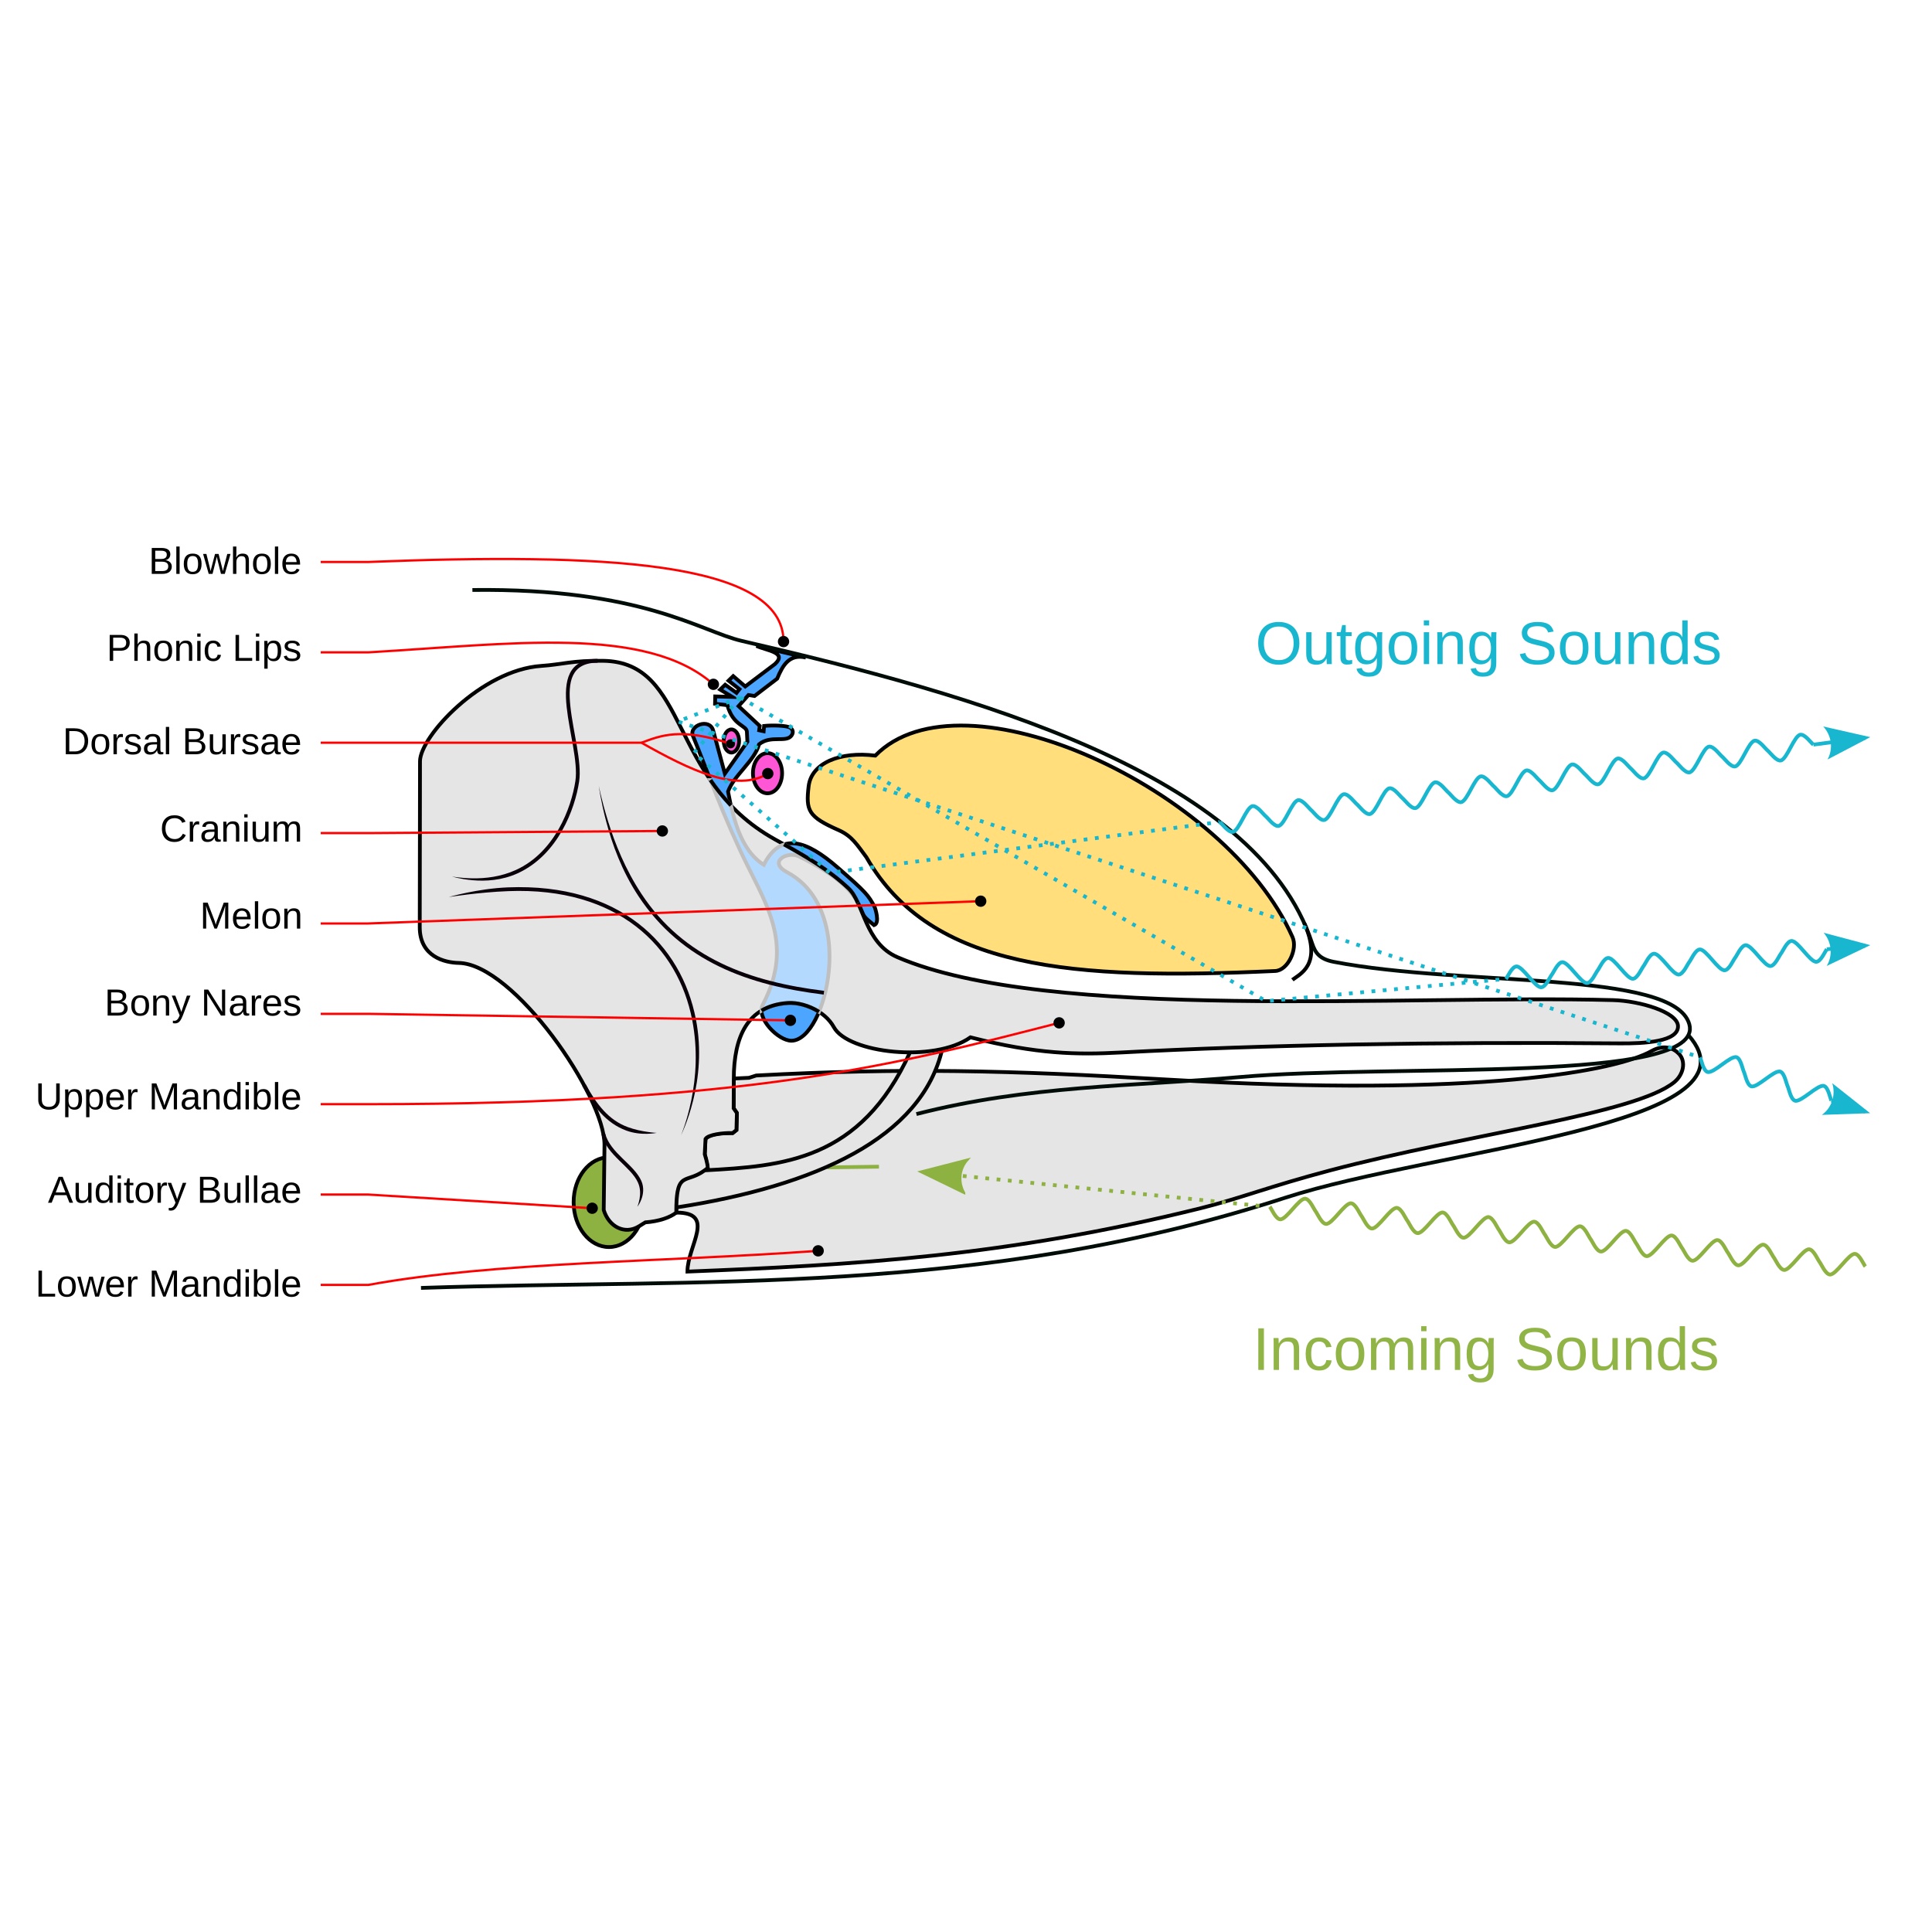
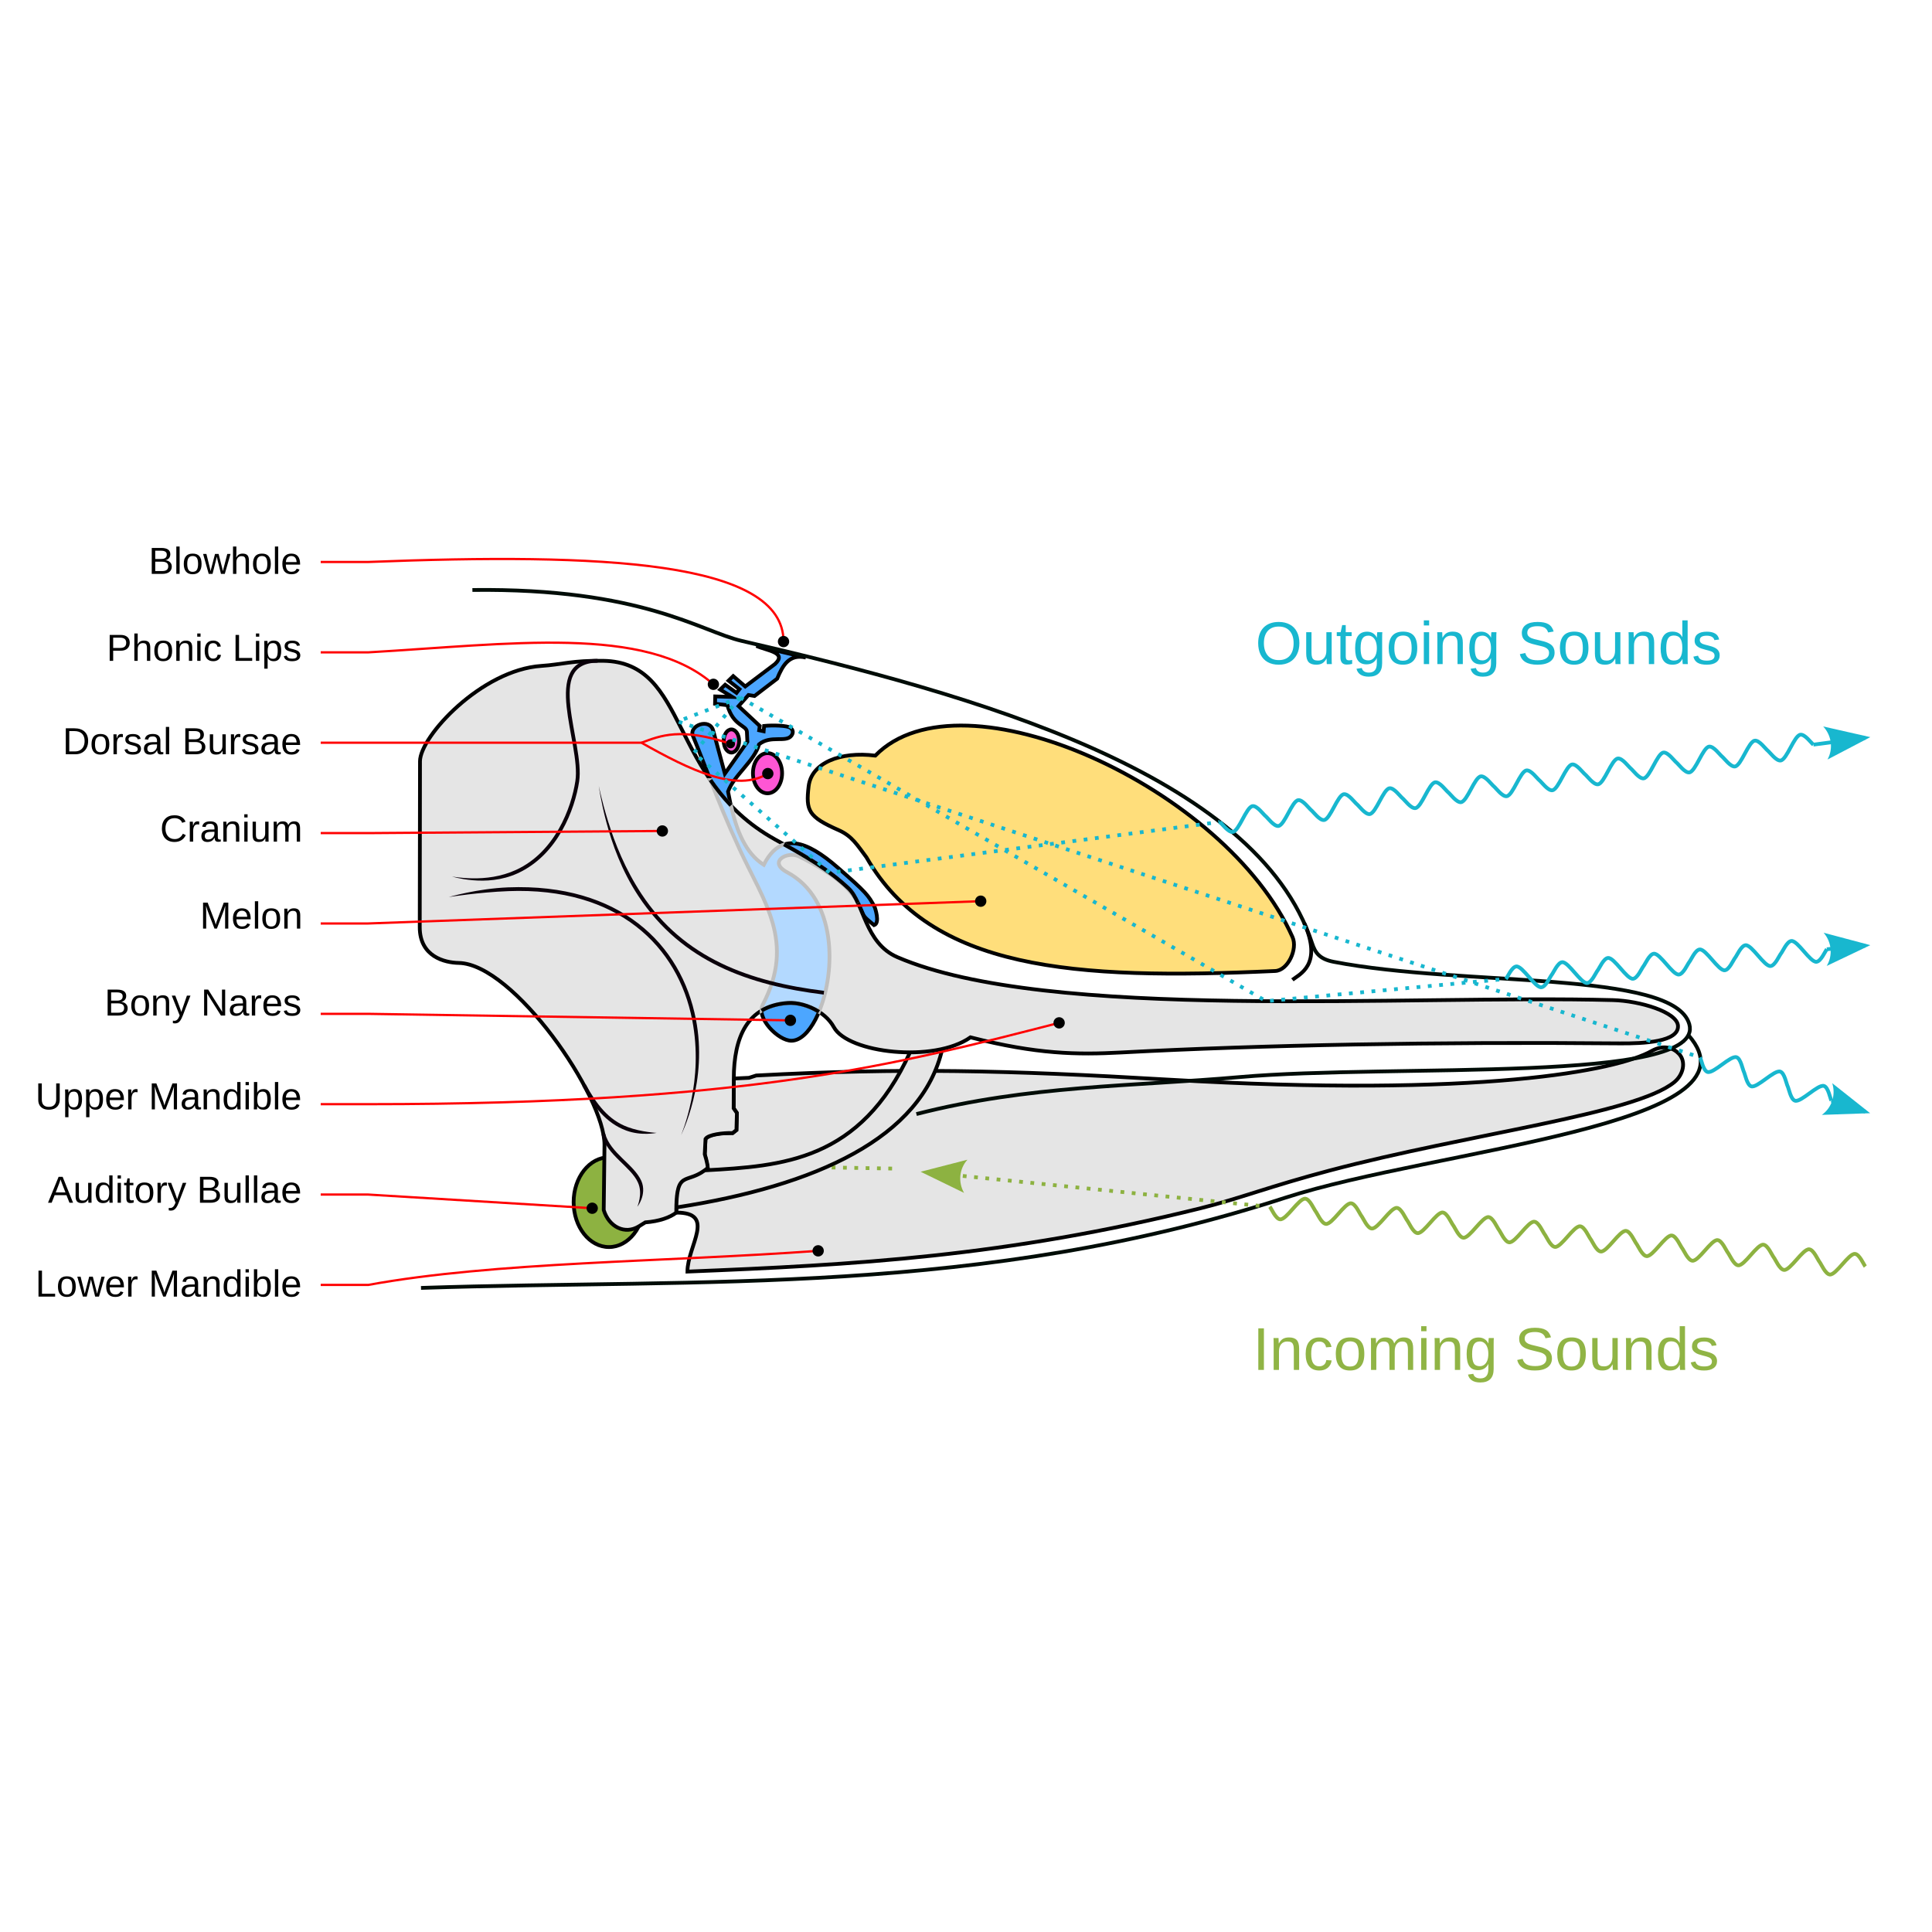
- <svg xmlns="http://www.w3.org/2000/svg" version="1.1" viewBox="0 0 512 512">
+ <svg xmlns="http://www.w3.org/2000/svg" viewBox="0 0 512 512">
  <defs>
    <marker id="DotS" overflow="visible" orient="auto">
-       <path fill="#000" d="m-2.5-1c0 2.76-2.24 5-5 5s-5-2.24-5-5 2.24-5 5-5 5 2.24 5 5z" transform="scale(.4) translate(7.4 1)" />
+       <path transform="scale(.4) translate(7.4 1)" d="m-2.5-1c0 2.76-2.24 5-5 5s-5-2.24-5-5 2.24-5 5-5 5 2.24 5 5z" />
    </marker>
    <marker id="marker6195" overflow="visible" orient="auto">
-       <path stroke="#000" d="m1.96 0c0 1.104-0.896 2-2 2s-2-0.896-2-2 0.896-2 2-2 2 0.896 2 2z" />
+       <path d="m1.96 0c0 1.104-0.896 2-2 2s-2-0.896-2-2 0.896-2 2-2 2 0.896 2 2z" stroke="#000" />
    </marker>
    <marker id="marker6185" overflow="visible" orient="auto">
-       <path stroke="#000" d="m1.96 0c0 1.104-0.896 2-2 2s-2-0.896-2-2 0.896-2 2-2 2 0.896 2 2z" />
+       <path d="m1.96 0c0 1.104-0.896 2-2 2s-2-0.896-2-2 0.896-2 2-2 2 0.896 2 2z" stroke="#000" />
    </marker>
    <marker id="marker6175" overflow="visible" orient="auto">
-       <path stroke="#000" d="m1.96 0c0 1.104-0.896 2-2 2s-2-0.896-2-2 0.896-2 2-2 2 0.896 2 2z" />
+       <path d="m1.96 0c0 1.104-0.896 2-2 2s-2-0.896-2-2 0.896-2 2-2 2 0.896 2 2z" stroke="#000" />
    </marker>
    <marker id="marker6165" overflow="visible" orient="auto">
-       <path stroke="#000" d="m1.96 0c0 1.104-0.896 2-2 2s-2-0.896-2-2 0.896-2 2-2 2 0.896 2 2z" />
+       <path d="m1.96 0c0 1.104-0.896 2-2 2s-2-0.896-2-2 0.896-2 2-2 2 0.896 2 2z" stroke="#000" />
    </marker>
    <marker id="marker5673" overflow="visible" orient="auto">
-       <path stroke="#000" d="m1.96 0c0 1.104-0.896 2-2 2s-2-0.896-2-2 0.896-2 2-2 2 0.896 2 2z" />
+       <path d="m1.96 0c0 1.104-0.896 2-2 2s-2-0.896-2-2 0.896-2 2-2 2 0.896 2 2z" stroke="#000" />
    </marker>
    <marker id="marker5663" overflow="visible" orient="auto">
-       <path stroke="#000" d="m1.96 0c0 1.104-0.896 2-2 2s-2-0.896-2-2 0.896-2 2-2 2 0.896 2 2z" />
+       <path d="m1.96 0c0 1.104-0.896 2-2 2s-2-0.896-2-2 0.896-2 2-2 2 0.896 2 2z" stroke="#000" />
    </marker>
    <marker id="marker5653" overflow="visible" orient="auto">
-       <path stroke="#000" d="m1.96 0c0 1.104-0.896 2-2 2s-2-0.896-2-2 0.896-2 2-2 2 0.896 2 2z" />
+       <path d="m1.96 0c0 1.104-0.896 2-2 2s-2-0.896-2-2 0.896-2 2-2 2 0.896 2 2z" stroke="#000" />
    </marker>
    <marker id="marker5643" overflow="visible" orient="auto">
-       <path stroke="#000" d="m1.96 0c0 1.104-0.896 2-2 2s-2-0.896-2-2 0.896-2 2-2 2 0.896 2 2z" />
+       <path d="m1.96 0c0 1.104-0.896 2-2 2s-2-0.896-2-2 0.896-2 2-2 2 0.896 2 2z" stroke="#000" />
    </marker>
    <marker id="marker5633" overflow="visible" orient="auto">
-       <path stroke="#000" d="m1.96 0c0 1.104-0.896 2-2 2s-2-0.896-2-2 0.896-2 2-2 2 0.896 2 2z" />
+       <path d="m1.96 0c0 1.104-0.896 2-2 2s-2-0.896-2-2 0.896-2 2-2 2 0.896 2 2z" stroke="#000" />
    </marker>
    <marker id="marker3792" overflow="visible" orient="auto">
-       <path fill="#8db241" stroke="#8db241" stroke-width=".625" d="m-10.69-4.437 12.019 4.42-12.019 4.42c1.92-2.609 1.909-6.179 0-8.839z" />
+       <path d="m-10.69-4.437 12.019 4.42-12.019 4.42c1.92-2.609 1.909-6.179 0-8.839z" fill="#8db241" />
    </marker>
    <marker id="marker888" overflow="visible" orient="auto">
-       <path fill="#18B7CF" d="m-10.69-4.437 12.019 4.42-12.019 4.42c1.92-2.609 1.909-6.179 0-8.839z" />
+       <path d="m-10.69-4.437 12.019 4.42-12.019 4.42c1.92-2.609 1.909-6.179 0-8.839z" fill="#18B7CF" />
    </marker>
    <marker id="marker888-6" overflow="visible" orient="auto">
-       <path fill="#18B7CF" d="m-10.69-4.437 12.019 4.42-12.019 4.42c1.92-2.609 1.909-6.179 0-8.839z" />
+       <path d="m-10.69-4.437 12.019 4.42-12.019 4.42c1.92-2.609 1.909-6.179 0-8.839z" fill="#18B7CF" />
    </marker>
    <marker id="marker1017" overflow="visible" orient="auto">
-       <path fill="#18B7CF" d="m-10.69-4.437 12.019 4.42-12.019 4.42c1.92-2.609 1.909-6.179 0-8.839z" />
+       <path d="m-10.69-4.437 12.019 4.42-12.019 4.42c1.92-2.609 1.909-6.179 0-8.839z" fill="#18B7CF" />
    </marker>
  </defs>
  <g stroke="#000">
-     <path fill="#4ca6ff" d="m211.72 226.96c14.504 7.094 15.576 12.222 17.023 15.345 0.265 0.572 0.681 1.007 1.263 1.511 0.769 0.667 1.633 1.361 1.633 1.361 1.689-0.56 0.174-4.758 0.174-4.758-1.67-3.178-2.284-3.95-9.844-10.54-8.147-7.102-15.061-9.611-19.572-0.685-5.78-3.66-7.986-11.45-9.46-19.419 1.539-4.305 7.053-8.135 8.219-12.527 3.072-2.507 7.112-0.367 8.56-2.267 0.588-0.772 0.474-1.534-0.202-2.075-0.836-0.668-4.771-0.748-7.02-0.528l-0.119 1.412-1.19-0.255 0.153-1.157-5.613-5.248 2.628-2.944 1.602 0.261 6.005-4.598c1.456-3.534 3.202-6.618 7.607-5.59l-13.096-3.084c2.742 1.268 8.256 1.7 4.899 4.807l-7.874 5.941-3.188-2.749-1.23 1.202 2.883 2.256-0.769 0.987-3.014-2.154-1.32 1.286 3.224 1.945-4.538-0.135-0.052 1.938 3.274 0.386c1.517 5.535 5.096 5.254 5.171 7.065l0.126 2.621-5.97 8.457-3.082-11.397c-0.938-3.47-6.499-1.35-5.393 1.349 4.138 10.098 6.473 17.247 12.342 30.002 6.456 14.03 14.931 24.556 6.181 41.261-1.852 3.536 4.128 9.594 7.611 9.558 9.214-0.094 17.589-34.645-1.157-44.633-5.23-2.787 0.099-5.689 3.125-4.209z" />
-     <path fill="#e5e5e5" d="m187.56 309.51c-0.262-1.313-0.802-3.64-0.802-3.64l0.204-4.044c1.562-1.585 4.324-1.502 7.186-1.557l1.008-0.796 0.124-4.514-0.861-1.243 0.036-7.895 4.039-0.189 1.906-0.613c38.658-2.06 66.702-1.404 109.08 1.084 83.159 4.882 119.11-2.447 128.21-7.572 3.249-1.829 5.852-0.761 7.26 0.752 1.934 2.079 1.176 5.535-1.281 7.527-10.438 8.468-54.401 13.635-91.246 23.376-15.822 4.183-23.997 7.461-34.193 9.995-51.694 12.852-91.976 15.029-136.05 16.8 0-6.865 7.724-15.655-2.97-15.63-0.018-12.036 2.622-6.966 8.348-11.842z" />
-     <ellipse fill="#8db241" cx="161.38" cy="318.59" rx="9.363" ry="11.892" />
+     <path d="m211.72 226.96c14.504 7.094 15.576 12.222 17.023 15.345 0.265 0.572 0.681 1.007 1.263 1.511 0.769 0.667 1.633 1.361 1.633 1.361 1.689-0.56 0.174-4.758 0.174-4.758-1.67-3.178-2.284-3.95-9.844-10.54-8.147-7.102-15.061-9.611-19.572-0.685-5.78-3.66-7.986-11.45-9.46-19.419 1.539-4.305 7.053-8.135 8.219-12.527 3.072-2.507 7.112-0.367 8.56-2.267 0.588-0.772 0.474-1.534-0.202-2.075-0.836-0.668-4.771-0.748-7.02-0.528l-0.119 1.412-1.19-0.255 0.153-1.157-5.613-5.248 2.628-2.944 1.602 0.261 6.005-4.598c1.456-3.534 3.202-6.618 7.607-5.59l-13.096-3.084c2.742 1.268 8.256 1.7 4.899 4.807l-7.874 5.941-3.188-2.749-1.23 1.202 2.883 2.256-0.769 0.987-3.014-2.154-1.32 1.286 3.224 1.945-4.538-0.135-0.052 1.938 3.274 0.386c1.517 5.535 5.096 5.254 5.171 7.065l0.126 2.621-5.97 8.457-3.082-11.397c-0.938-3.47-6.499-1.35-5.393 1.349 4.138 10.098 6.473 17.247 12.342 30.002 6.456 14.03 14.931 24.556 6.181 41.261-1.852 3.536 4.128 9.594 7.611 9.558 9.214-0.094 17.589-34.645-1.157-44.633-5.23-2.787 0.099-5.689 3.125-4.209z" fill="#4ca6ff" />
+     <path d="m187.56 309.51c-0.262-1.313-0.802-3.64-0.802-3.64l0.204-4.044c1.562-1.585 4.324-1.502 7.186-1.557l1.008-0.796 0.124-4.514-0.861-1.243 0.036-7.895 4.039-0.189 1.906-0.613c38.658-2.06 66.702-1.404 109.08 1.084 83.159 4.882 119.11-2.447 128.21-7.572 3.249-1.829 5.852-0.761 7.26 0.752 1.934 2.079 1.176 5.535-1.281 7.527-10.438 8.468-54.401 13.635-91.246 23.376-15.822 4.183-23.997 7.461-34.193 9.995-51.694 12.852-91.976 15.029-136.05 16.8 0-6.865 7.724-15.655-2.97-15.63-0.018-12.036 2.622-6.966 8.348-11.842z" fill="#e5e5e5" />
+     <ellipse cx="161.38" cy="318.59" rx="9.363" ry="11.892" fill="#8db241" />
  </g>
-   <path fill="none" stroke="#8db241" d="m232.93 309.18-13.674 0.193" />
-   <path fill="#e5e5e5" stroke="#000" d="m249.71 277.99c-5.41 23.535-33.541 36.317-70.48 41.994 0.179-9.76 2.581-6.205 7.532-9.834 20.622-1.127 41.227-2.447 54.401-31.262m-46.7 6.935-0.036 7.895 0.861 1.243-0.124 4.514-1.008 0.796c-2.479-0.085-6.495 0.416-7.186 1.557l-0.204 4.044s0.78 2.491 0.802 3.64h1e-5c-5.726 4.875-8.366-0.195-8.348 11.842-1.636 1.273-4.485 2.312-8.206 2.587l-1.694 1.049c-3.65 2.261-7.928 0.235-9.329-4.327l0.204-17.173c0.155-12.992-24.097-48.05-38.633-48.303-3.7-0.065-10.337-1.665-10.325-9.487l0.068-43.956c0.01-6.556 16.278-24.214 32.165-25.273 5.497-0.366 8.203-1.467 16.371-1.349 22.86 0.329 17.12 31.519 45.478 47.292 6.472 3.599 13.539 7.358 19.571 13.04 4.055 3.82 4.282 14.484 12.926 18.206 39.825 17.15 134.87 9.921 189.63 11.381 7.16 0.191 17.007 3.175 17.237 6.795 0.273 4.285-9.064 4.734-15.456 4.674-48.034-0.445-94.88 0.426-132.17 2.409-11.602 0.617-22.312 0.477-39.871-4.018-9.666 6.83-32.44 4.191-36.198-2.681-2.446-4.474-8.359-6.678-12.182-6.416-10.84 0.742-14.3 9.12-14.35 20.02z" />
-   <path fill="#b3d9ff" stroke="#bfbfbf" d="m188.27 206.73c2.074 5.311 4.281 10.82 7.696 18.242 6.456 14.03 14.931 24.556 6.181 41.261-0.256 0.489-0.351 1.029-0.335 1.592 1.886-1.127 4.193-1.834 6.999-2.026 2.381-0.163 5.574 0.631 8.234 2.334 4.501-10.793 4.737-29.951-8.446-36.975-5.23-2.787 0.1-5.688 3.125-4.208 10.522 5.146 13.965 9.251 15.621 12.314-0.711-1.544-1.471-2.884-2.459-3.815-5.28-4.974-11.334-8.456-17.107-11.665-2.038 0.663-3.847 2.372-5.377 5.401-4.881-3.091-7.203-9.136-8.699-15.738-2.069-2.167-3.857-4.425-5.434-6.717z" />
+   <path d="m236.41 309.68-17.151-0.304" fill="none" stroke="#8db241" stroke-dasharray="1, 2" />
+   <path d="m249.71 277.99c-5.41 23.535-33.541 36.317-70.48 41.994 0.179-9.76 2.581-6.205 7.532-9.834 20.622-1.127 41.227-2.447 54.401-31.262m-46.7 6.935-0.036 7.895 0.861 1.243-0.124 4.514-1.008 0.796c-2.479-0.085-6.495 0.416-7.186 1.557l-0.204 4.044s0.78 2.491 0.802 3.64h1e-5c-5.726 4.875-8.366-0.195-8.348 11.842-1.636 1.273-4.485 2.312-8.206 2.587l-1.694 1.049c-3.65 2.261-7.928 0.235-9.329-4.327l0.204-17.173c0.155-12.992-24.097-48.05-38.633-48.303-3.7-0.065-10.337-1.665-10.325-9.487l0.068-43.956c0.01-6.556 16.278-24.214 32.165-25.273 5.497-0.366 8.203-1.467 16.371-1.349 22.86 0.329 17.12 31.519 45.478 47.292 6.472 3.599 13.539 7.358 19.571 13.04 4.055 3.82 4.282 14.484 12.926 18.206 39.825 17.15 134.87 9.921 189.63 11.381 7.16 0.191 17.007 3.175 17.237 6.795 0.273 4.285-9.064 4.734-15.456 4.674-48.034-0.445-94.88 0.426-132.17 2.409-11.602 0.617-22.312 0.477-39.871-4.018-9.666 6.83-32.44 4.191-36.198-2.681-2.446-4.474-8.359-6.678-12.182-6.416-10.84 0.742-14.3 9.12-14.35 20.02z" fill="#e5e5e5" stroke="#000" />
+   <path d="m188.27 206.73c2.074 5.311 4.281 10.82 7.696 18.242 6.456 14.03 14.931 24.556 6.181 41.261-0.256 0.489-0.351 1.029-0.335 1.592 1.886-1.127 4.193-1.834 6.999-2.026 2.381-0.163 5.574 0.631 8.234 2.334 4.501-10.793 4.737-29.951-8.446-36.975-5.23-2.787 0.1-5.688 3.125-4.208 10.522 5.146 13.965 9.251 15.621 12.314-0.711-1.544-1.471-2.884-2.459-3.815-5.28-4.974-11.334-8.456-17.107-11.665-2.038 0.663-3.847 2.372-5.377 5.401-4.881-3.091-7.203-9.136-8.699-15.738-2.069-2.167-3.857-4.425-5.434-6.717z" fill="#b3d9ff" stroke="#bfbfbf" />
  <g stroke="#000">
-     <ellipse fill="#fe56d4" cx="203.4" cy="204.91" rx="3.861" ry="5.324" />
-     <ellipse fill="#fe56d4" cx="193.83" cy="196.37" rx="2.043" ry="3.066" />
-     <path fill="#ffde7b" d="m231.96 200.25c22.967-23.481 93.036 8.585 110.58 48.113 1.394 3.14-1.217 8.805-4.597 8.96-53.77 2.469-91.229-0.322-108.34-30.146-2.374-3.156-3.783-5.607-7.319-7.164-8.124-3.577-8.751-5.182-7.988-11.644 0.73-6.186 8.393-9.303 17.657-8.119z" />
+     <ellipse cx="203.4" cy="204.91" rx="3.861" ry="5.324" fill="#fe56d4" />
+     <ellipse cx="193.83" cy="196.37" rx="2.043" ry="3.066" fill="#fe56d4" />
+     <path d="m231.96 200.25c22.967-23.481 93.036 8.585 110.58 48.113 1.394 3.14-1.217 8.805-4.597 8.96-53.77 2.469-91.229-0.322-108.34-30.146-2.374-3.156-3.783-5.607-7.319-7.164-8.124-3.577-8.751-5.182-7.988-11.644 0.73-6.186 8.393-9.303 17.657-8.119z" fill="#ffde7b" />
  </g>
  <g fill="#0a000a">
    <path d="m159.4 300.64c1.478 5.537 7.785 8.552 9.657 12.731 0.679 1.46 0.66 3.049 0.432 4.341-0.223 1.263-0.585 2.071-0.585 2.071s0.585-0.668 1.069-1.936c0.488-1.281 0.773-3.095-4e-3 -4.885-2.002-4.468-8.207-7.349-9.603-12.58z" />
    <path d="m154.3 287.75c2.94 5.46 6.297 9.875 11.675 11.864 4.007 1.476 8.044 0.607 8.044 0.607s-4.062-0.193-7.697-1.544c-5.032-1.862-8.248-6.027-11.141-11.4z" />
    <path d="m136.74 230.54c-3.989 1.828-8.123 2.274-11.505 2.227-3.288-0.046-5.452-0.489-5.452-0.489s2.098 0.691 5.426 0.99c3.402 0.306 7.745 0.087 11.946-1.818 10.754-4.902 15.224-17.066 16.317-24.32 0.787-5.221-1.609-13.242-2.313-19.904-0.694-6.563 0.198-11.579 7.207-11.608l-4e-3 -1c-7.888 0.032-8.919 5.877-8.197 12.713 0.712 6.737 3.072 14.654 2.319 19.65-1.063 7.049-5.405 18.847-15.743 23.559z" />
    <path d="m134.66 235.16c-8.059 0.316-15.727 2.565-15.727 2.565s7.873-1.258 15.766-1.566c29.058-1.136 44.988 14.737 48.745 34.167 1.521 7.851 0.995 15.193-0.226 21.153-1.175 5.738-2.73 9.351-2.73 9.351s1.786-3.505 3.218-9.241c1.48-5.931 2.267-13.44 0.719-21.454-3.859-19.953-20.235-36.13-49.766-34.976z" />
    <path d="m170.02 236.92c-4.358-6.589-7.071-13.479-8.859-19.225-1.735-5.578-2.47-9.409-2.47-9.409s0.485 3.87 1.988 9.547c1.541 5.822 4.083 12.936 8.506 19.638 11.545 17.474 29.351 23.686 49.094 26.103l0.121-0.993c-19.576-2.396-37.087-8.567-48.381-25.661z" />
  </g>
  <g fill="none">
-     <path stroke="#000c07" d="m111.57 341.31c74.9-2.478 148.39 2.236 229.11-23.925 39.613-12.839 128.03-19.163 106.76-43.064m-322.25-117.97c44.963-0.542 60.461 10.975 71.361 13.493 61.34 14.172 136.48 35.113 151.17 80.143 0.799 2.449 1.899 4.167 5.72 4.907 34.374 6.654 90.193 2.14 94.24 16.526 4.46 15.854-78.463 10.44-119.03 14.005-28.253 2.483-55.963 2.159-85.796 9.813" />
-     <path stroke="#000" d="m342.5 259.67c1.816-1.467 8.081-3.912 3.136-15.031" />
-     <path stroke="#8db241" d="m482.19 334.42c0.455 0.557 1.545 3.223 2.731 3.342 1.676 0.168 5.004-5.635 6.68-5.466 1.185 0.119 2.275 2.785 2.731 3.342m-24.282-2.437c0.455 0.557 1.545 3.223 2.731 3.342 1.676 0.168 5.004-5.635 6.68-5.466 1.185 0.119 2.275 2.785 2.731 3.342m-24.282-2.437c0.455 0.557 1.545 3.223 2.731 3.342 1.676 0.168 5.004-5.635 6.68-5.466 1.185 0.119 2.275 2.785 2.731 3.342m-24.282-2.437c0.455 0.557 1.545 3.223 2.731 3.342 1.676 0.168 5.004-5.635 6.68-5.466 1.185 0.119 2.275 2.785 2.731 3.342m-24.282-2.437c0.455 0.557 1.545 3.223 2.731 3.342 1.676 0.168 5.004-5.635 6.68-5.466 1.185 0.119 2.275 2.785 2.731 3.342m-24.282-2.437c0.455 0.557 1.545 3.223 2.731 3.342 1.676 0.168 5.004-5.635 6.68-5.466 1.185 0.119 2.275 2.785 2.731 3.342m-24.282-2.437c0.455 0.557 1.545 3.223 2.731 3.342 1.676 0.168 5.004-5.635 6.68-5.466 1.185 0.119 2.275 2.785 2.731 3.342m-24.282-2.437c0.455 0.557 1.545 3.223 2.731 3.342 1.676 0.168 5.004-5.635 6.68-5.466 1.185 0.119 2.275 2.785 2.731 3.342m-24.282-2.437c0.455 0.557 1.545 3.223 2.731 3.342 1.676 0.168 5.004-5.635 6.68-5.466 1.185 0.119 2.275 2.785 2.731 3.342m-24.282-2.437c0.455 0.557 1.545 3.223 2.731 3.342 1.676 0.168 5.004-5.635 6.68-5.466 1.185 0.119 2.275 2.785 2.731 3.342m-24.282-2.437c0.455 0.557 1.545 3.223 2.731 3.342 1.676 0.168 5.004-5.635 6.68-5.466 1.185 0.119 2.275 2.785 2.731 3.342m-24.282-2.437c0.455 0.557 1.545 3.223 2.731 3.342 1.676 0.168 5.004-5.635 6.68-5.466 1.185 0.119 2.275 2.785 2.731 3.342m-24.282-2.437c0.455 0.557 1.545 3.223 2.731 3.342 1.676 0.168 5.004-5.635 6.68-5.466 1.185 0.119 2.275 2.785 2.731 3.342" />
+     <path d="m111.57 341.31c74.9-2.478 148.39 2.236 229.11-23.925 39.613-12.839 128.03-19.163 106.76-43.064m-322.25-117.97c44.963-0.542 60.461 10.975 71.361 13.493 61.34 14.172 136.48 35.113 151.17 80.143 0.799 2.449 1.899 4.167 5.72 4.907 34.374 6.654 90.193 2.14 94.24 16.526 4.46 15.854-78.463 10.44-119.03 14.005-28.253 2.483-55.963 2.159-85.796 9.813" stroke="#000c07" />
+     <path d="m342.5 259.67c1.816-1.467 8.081-3.912 3.136-15.031" stroke="#000" />
+     <path d="m482.19 334.42c0.455 0.557 1.545 3.223 2.731 3.342 1.676 0.168 5.004-5.635 6.68-5.466 1.185 0.119 2.275 2.785 2.731 3.342m-24.282-2.437c0.455 0.557 1.545 3.223 2.731 3.342 1.676 0.168 5.004-5.635 6.68-5.466 1.185 0.119 2.275 2.785 2.731 3.342m-24.282-2.437c0.455 0.557 1.545 3.223 2.731 3.342 1.676 0.168 5.004-5.635 6.68-5.466 1.185 0.119 2.275 2.785 2.731 3.342m-24.282-2.437c0.455 0.557 1.545 3.223 2.731 3.342 1.676 0.168 5.004-5.635 6.68-5.466 1.185 0.119 2.275 2.785 2.731 3.342m-24.282-2.437c0.455 0.557 1.545 3.223 2.731 3.342 1.676 0.168 5.004-5.635 6.68-5.466 1.185 0.119 2.275 2.785 2.731 3.342m-24.282-2.437c0.455 0.557 1.545 3.223 2.731 3.342 1.676 0.168 5.004-5.635 6.68-5.466 1.185 0.119 2.275 2.785 2.731 3.342m-24.282-2.437c0.455 0.557 1.545 3.223 2.731 3.342 1.676 0.168 5.004-5.635 6.68-5.466 1.185 0.119 2.275 2.785 2.731 3.342m-24.282-2.437c0.455 0.557 1.545 3.223 2.731 3.342 1.676 0.168 5.004-5.635 6.68-5.466 1.185 0.119 2.275 2.785 2.731 3.342m-24.282-2.437c0.455 0.557 1.545 3.223 2.731 3.342 1.676 0.168 5.004-5.635 6.68-5.466 1.185 0.119 2.275 2.785 2.731 3.342m-24.282-2.437c0.455 0.557 1.545 3.223 2.731 3.342 1.676 0.168 5.004-5.635 6.68-5.466 1.185 0.119 2.275 2.785 2.731 3.342m-24.282-2.437c0.455 0.557 1.545 3.223 2.731 3.342 1.676 0.168 5.004-5.635 6.68-5.466 1.185 0.119 2.275 2.785 2.731 3.342m-24.282-2.437c0.455 0.557 1.545 3.223 2.731 3.342 1.676 0.168 5.004-5.635 6.68-5.466 1.185 0.119 2.275 2.785 2.731 3.342m-24.282-2.437c0.455 0.557 1.545 3.223 2.731 3.342 1.676 0.168 5.004-5.635 6.68-5.466 1.185 0.119 2.275 2.785 2.731 3.342" stroke="#8db241" />
    <g stroke="#18b7cf">
      <path d="m462.14 284.03c-0.324-0.642-0.813-3.481-1.945-3.853-1.601-0.526-6.102 4.423-7.702 3.897-1.132-0.372-1.621-3.211-1.945-3.853m23.185 7.617c-0.324-0.642-0.813-3.481-1.945-3.853-1.601-0.526-6.102 4.423-7.702 3.897-1.132-0.372-1.621-3.211-1.945-3.853m23.185 7.617c-0.324-0.642-0.813-3.481-1.945-3.853-1.601-0.526-6.102 4.423-7.702 3.897-1.132-0.372-1.621-3.211-1.945-3.853" />
      <path d="m335.37 216.26c-0.57-0.439-2.238-2.787-3.42-2.633-1.671 0.218-3.59 6.626-5.261 6.843-1.181 0.154-2.85-2.194-3.42-2.633m24.2-3.154c-0.57-0.439-2.238-2.787-3.42-2.633-1.671 0.218-3.59 6.626-5.261 6.843-1.181 0.154-2.85-2.194-3.42-2.633m24.2-3.154c-0.57-0.439-2.238-2.787-3.42-2.633-1.671 0.218-3.59 6.626-5.261 6.843-1.181 0.154-2.85-2.194-3.42-2.633m24.2-3.154c-0.57-0.439-2.238-2.787-3.42-2.633-1.671 0.218-3.59 6.626-5.261 6.843-1.181 0.154-2.85-2.194-3.42-2.633m24.2-3.154c-0.57-0.439-2.238-2.787-3.42-2.633-1.671 0.218-3.59 6.626-5.261 6.843-1.181 0.154-2.85-2.194-3.42-2.633m24.2-3.154c-0.57-0.439-2.238-2.787-3.42-2.633-1.671 0.218-3.59 6.626-5.261 6.843-1.181 0.154-2.85-2.194-3.42-2.633m24.2-3.154c-0.57-0.439-2.238-2.787-3.42-2.633-1.671 0.218-3.59 6.626-5.261 6.843-1.181 0.154-2.85-2.194-3.42-2.633m24.2-3.154c-0.57-0.439-2.238-2.787-3.42-2.633-1.671 0.218-3.59 6.626-5.261 6.843-1.181 0.154-2.85-2.194-3.42-2.633m24.2-3.154c-0.57-0.439-2.238-2.787-3.42-2.633-1.671 0.218-3.59 6.626-5.261 6.843-1.181 0.154-2.85-2.194-3.42-2.633m24.2-3.154c-0.57-0.439-2.238-2.787-3.42-2.633-1.671 0.218-3.59 6.626-5.261 6.843-1.181 0.154-2.85-2.194-3.42-2.633m24.2-3.154c-0.57-0.439-2.238-2.787-3.42-2.633-1.671 0.218-3.59 6.626-5.261 6.843-1.181 0.154-2.85-2.194-3.42-2.633m24.2-3.154c-0.57-0.439-2.238-2.787-3.42-2.633-1.671 0.218-3.59 6.626-5.261 6.843-1.181 0.154-2.85-2.194-3.42-2.633m24.2-3.154c-0.57-0.439-2.238-2.787-3.42-2.633-1.671 0.218-3.59 6.626-5.261 6.843-1.181 0.154-2.85-2.194-3.42-2.633" />
      <path d="m399.08 259.44c0.459-0.554 1.57-3.212 2.756-3.321 1.678-0.155 4.961 5.673 6.638 5.517 1.186-0.11 2.297-2.768 2.756-3.321 0.459-0.554 1.57-3.212 2.756-3.321 1.678-0.155 4.961 5.673 6.638 5.517 1.186-0.11 2.297-2.768 2.756-3.321 0.459-0.554 1.57-3.212 2.756-3.321 1.678-0.155 4.961 5.673 6.638 5.517 1.186-0.11 2.297-2.768 2.756-3.321 0.459-0.554 1.57-3.212 2.756-3.321 1.678-0.155 4.961 5.673 6.638 5.517 1.186-0.11 2.297-2.768 2.756-3.321 0.459-0.554 1.57-3.212 2.756-3.321 1.678-0.155 4.961 5.673 6.638 5.517 1.186-0.11 2.297-2.768 2.756-3.321 0.459-0.554 1.57-3.212 2.756-3.321 1.678-0.155 4.961 5.673 6.638 5.517 1.186-0.11 2.297-2.768 2.756-3.321 0.459-0.554 1.57-3.212 2.756-3.321 1.678-0.155 4.961 5.673 6.638 5.517 1.186-0.11 2.297-2.768 2.756-3.321" />
    </g>
-     <path stroke="#8db241" stroke-dasharray="1,2" marker-end="url(#marker3792)" d="m333.76 319.56-88.459-8.917" />
+     <path d="m333.76 319.56-88.459-8.917" marker-end="url(#marker3792)" stroke="#8db241" stroke-dasharray="1,2" />
    <g stroke="#18b7cf">
-       <path marker-end="url(#marker888-6)" d="m485.33 291.65 9.005 2.959" />
-       <path marker-end="url(#marker888)" d="m484.13 251.56 10.201-0.945" />
-       <path marker-end="url(#marker1017)" d="m480.57 197.33 13.768-1.794" />
+       <path d="m485.33 291.65 9.005 2.959" marker-end="url(#marker888-6)" />
+       <path d="m484.13 251.56 10.201-0.945" marker-end="url(#marker888)" />
+       <path d="m480.57 197.33 13.768-1.794" marker-end="url(#marker1017)" />
    </g>
    <g stroke="#f00" stroke-width=".6">
-       <path marker-end="url(#marker6195)" d="m84.991 148.93h12.583c61.983-2.436 110.07-0.305 110.07 21.116" />
-       <path marker-end="url(#marker5633)" d="m84.991 340.52h12.583c33.487-6.141 78.822-6.08 119.27-9.04" />
-       <path marker-end="url(#marker6185)" d="m84.991 172.88h12.583c37.439-2.162 73.558-7.352 91.501 8.487" />
-       <path marker-end="url(#marker6175)" d="m84.991 196.83h85.005c12.894 7.286 25.3 13.281 33.502 8.163" />
-       <path marker-end="url(#marker6165)" d="m84.991 220.78h12.583l77.979-0.563" />
-       <path marker-end="url(#marker5673)" d="m84.991 244.73h12.583l162.35-5.908" />
-       <path marker-end="url(#marker5663)" d="m84.991 268.68h12.583l111.92 1.723" />
-       <path marker-end="url(#marker5653)" d="m84.991 292.62h12.583c100.92 0 140.59-10.662 183.13-21.559" />
-       <path marker-end="url(#marker5643)" d="m84.991 316.57h12.583l59.39 3.626" />
-       <path marker-end="url(#DotS)" d="m170 196.83c5.043-1.883 10.422-4.146 23.623 0.293" />
+       <path d="m84.991 148.93h12.583c61.983-2.436 110.07-0.305 110.07 21.116" marker-end="url(#marker6195)" />
+       <path d="m84.991 340.52h12.583c33.487-6.141 78.822-6.08 119.27-9.04" marker-end="url(#marker5633)" />
+       <path d="m84.991 172.88h12.583c37.439-2.162 73.558-7.352 91.501 8.487" marker-end="url(#marker6185)" />
+       <path d="m84.991 196.83h85.005c12.894 7.286 25.3 13.281 33.502 8.163" marker-end="url(#marker6175)" />
+       <path d="m84.991 220.78h12.583l77.979-0.563" marker-end="url(#marker6165)" />
+       <path d="m84.991 244.73h12.583l162.35-5.908" marker-end="url(#marker5673)" />
+       <path d="m84.991 268.68h12.583l111.92 1.723" marker-end="url(#marker5663)" />
+       <path d="m84.991 292.62h12.583c100.92 0 140.59-10.662 183.13-21.559" marker-end="url(#marker5653)" />
+       <path d="m84.991 316.57h12.583l59.39 3.626" marker-end="url(#marker5643)" />
+       <path d="m170 196.83c5.043-1.883 10.422-4.146 23.623 0.293" marker-end="url(#DotS)" />
    </g>
-     <path stroke="#000" d="m227.34 239.26c-0.711-1.544-1.471-2.884-2.459-3.815-5.28-4.974-11.334-8.456-17.107-11.665m-14.076-10.337c-2.069-2.167-3.857-4.425-5.434-6.717m13.543 61.095c1.886-1.127 4.193-1.834 6.999-2.026 2.381-0.163 5.574 0.631 8.234 2.334" />
+     <path d="m227.34 239.26c-0.711-1.544-1.471-2.884-2.459-3.815-5.28-4.974-11.334-8.456-17.107-11.665m-14.076-10.337c-2.069-2.167-3.857-4.425-5.434-6.717m13.543 61.095c1.886-1.127 4.193-1.834 6.999-2.026 2.381-0.163 5.574 0.631 8.234 2.334" stroke="#000" />
  </g>
  <g font-family="Arial">
    <g font-size="10px" text-anchor="end">
      <text x="79.969" y="152.089">Blowhole</text>
      <text x="79.942" y="175.132">Phonic Lips</text>
      <text x="79.969" y="199.886">Dorsal Bursae</text>
      <text x="80.179" y="223.04">Cranium</text>
      <text x="80.22" y="246.087">Melon</text>
      <text x="79.942" y="269.129">Bony Nares</text>
      <text x="79.969" y="293.991">Upper Mandible</text>
      <text x="79.969" y="318.745">Auditory Bullae</text>
      <text x="79.969" y="343.607">Lower Mandible</text>
    </g>
-     <text fill="#18b7cf" font-size="16px" x="332.666" y="175.998">Outgoing Sounds</text>
-     <text fill="#90b445" font-size="16px" x="331.98" y="363.042">Incoming Sounds</text>
+     <text x="332.666" y="175.998" fill="#18b7cf" font-size="16px">Outgoing Sounds</text>
+     <text x="331.98" y="363.042" fill="#90b445" font-size="16px">Incoming Sounds</text>
  </g>
  <g fill="none" stroke="#18b7cf" stroke-dasharray="1,2">
    <path d="m196.15 184.84-16.536 6.356 270.94 89.018" />
    <path d="m196.15 184.84 139.39 80.48 63.552-5.887" />
    <path d="m196.15 184.84-12.247 14.684 36.005 31.782 103.36-13.473" />
  </g>
</svg>
